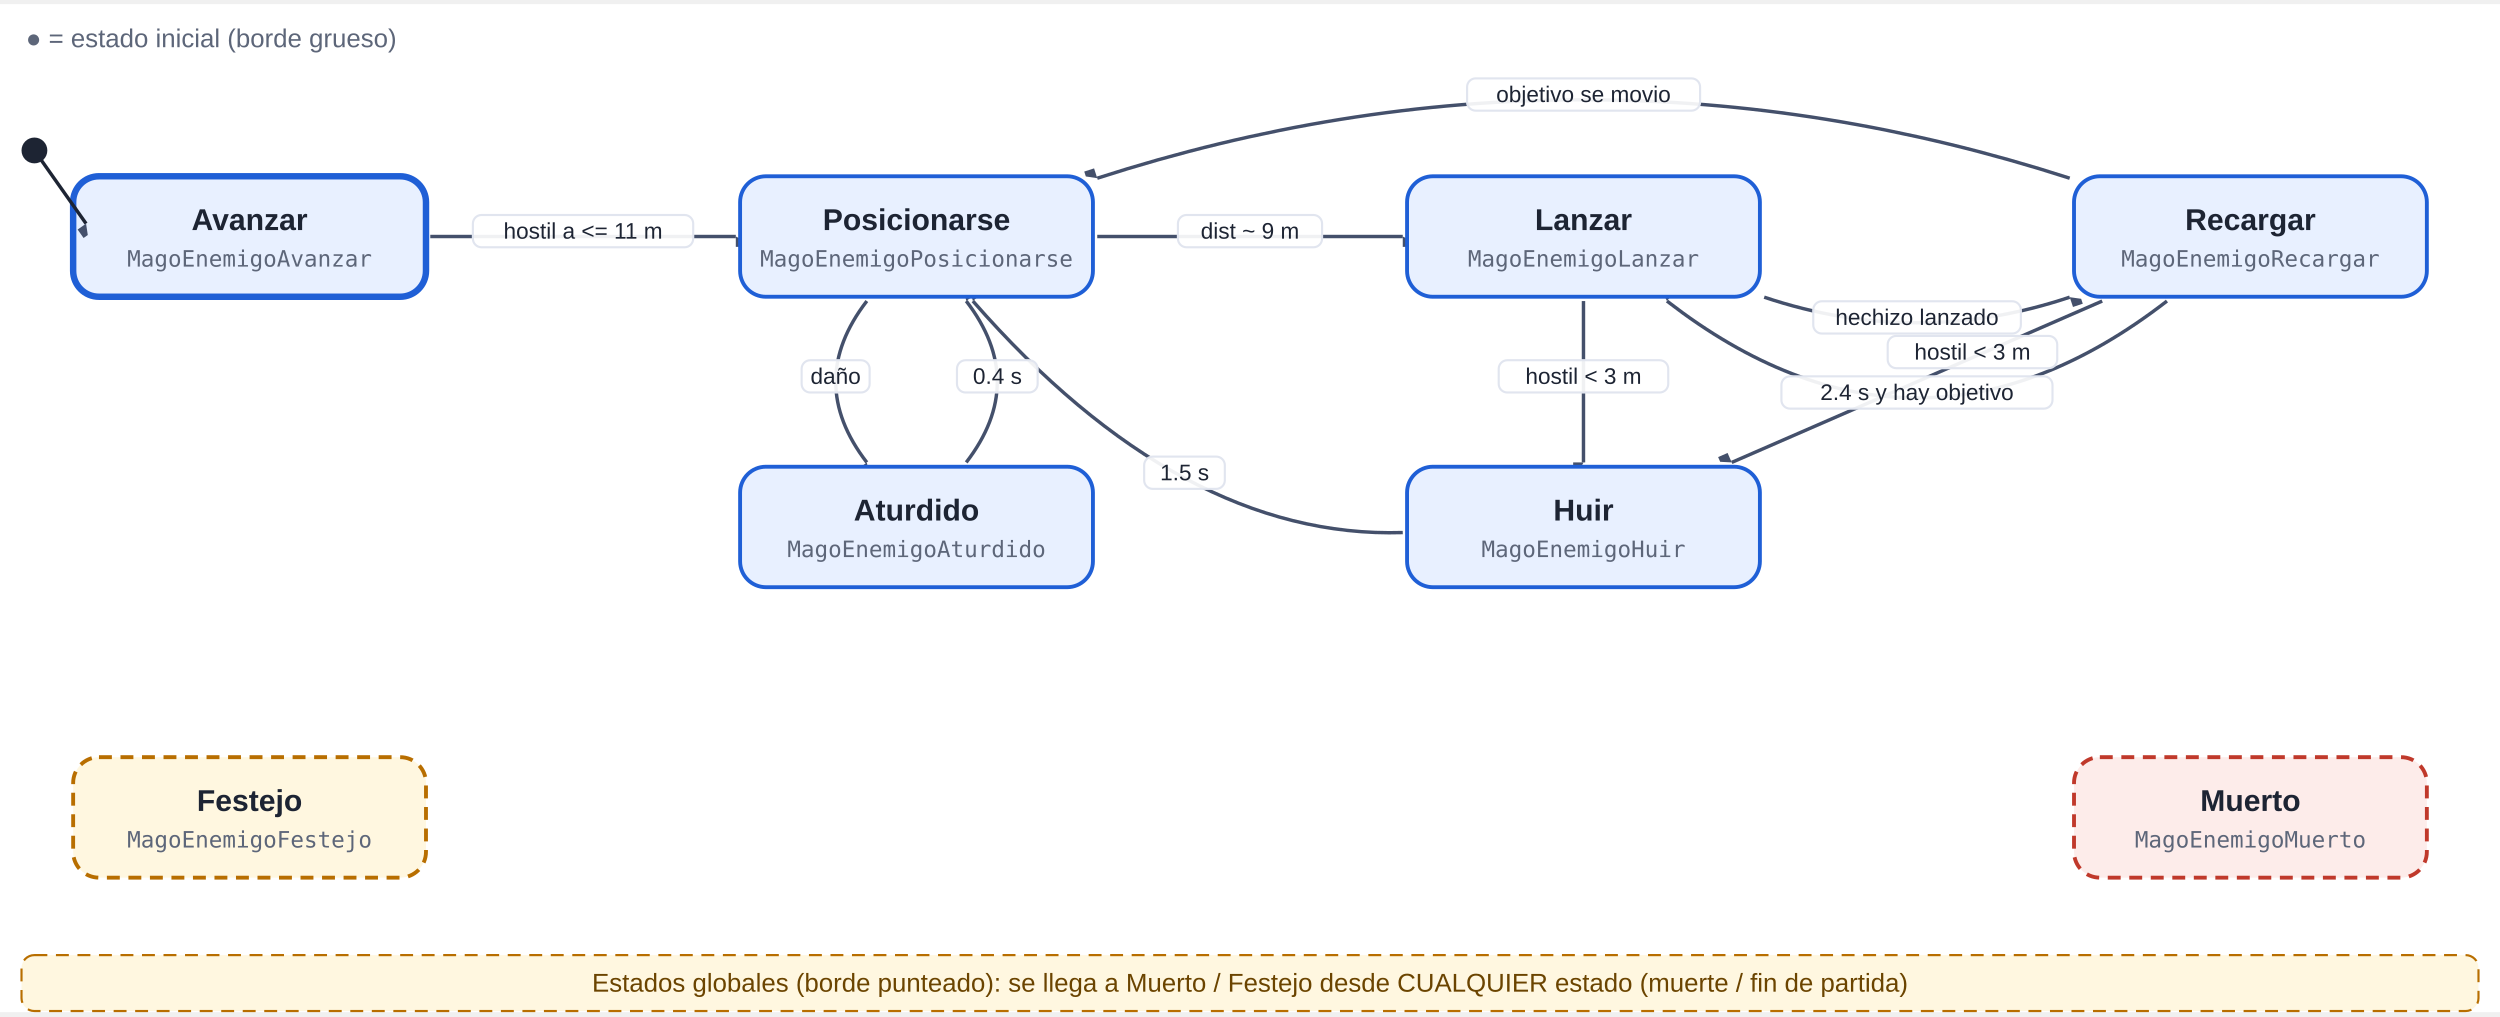
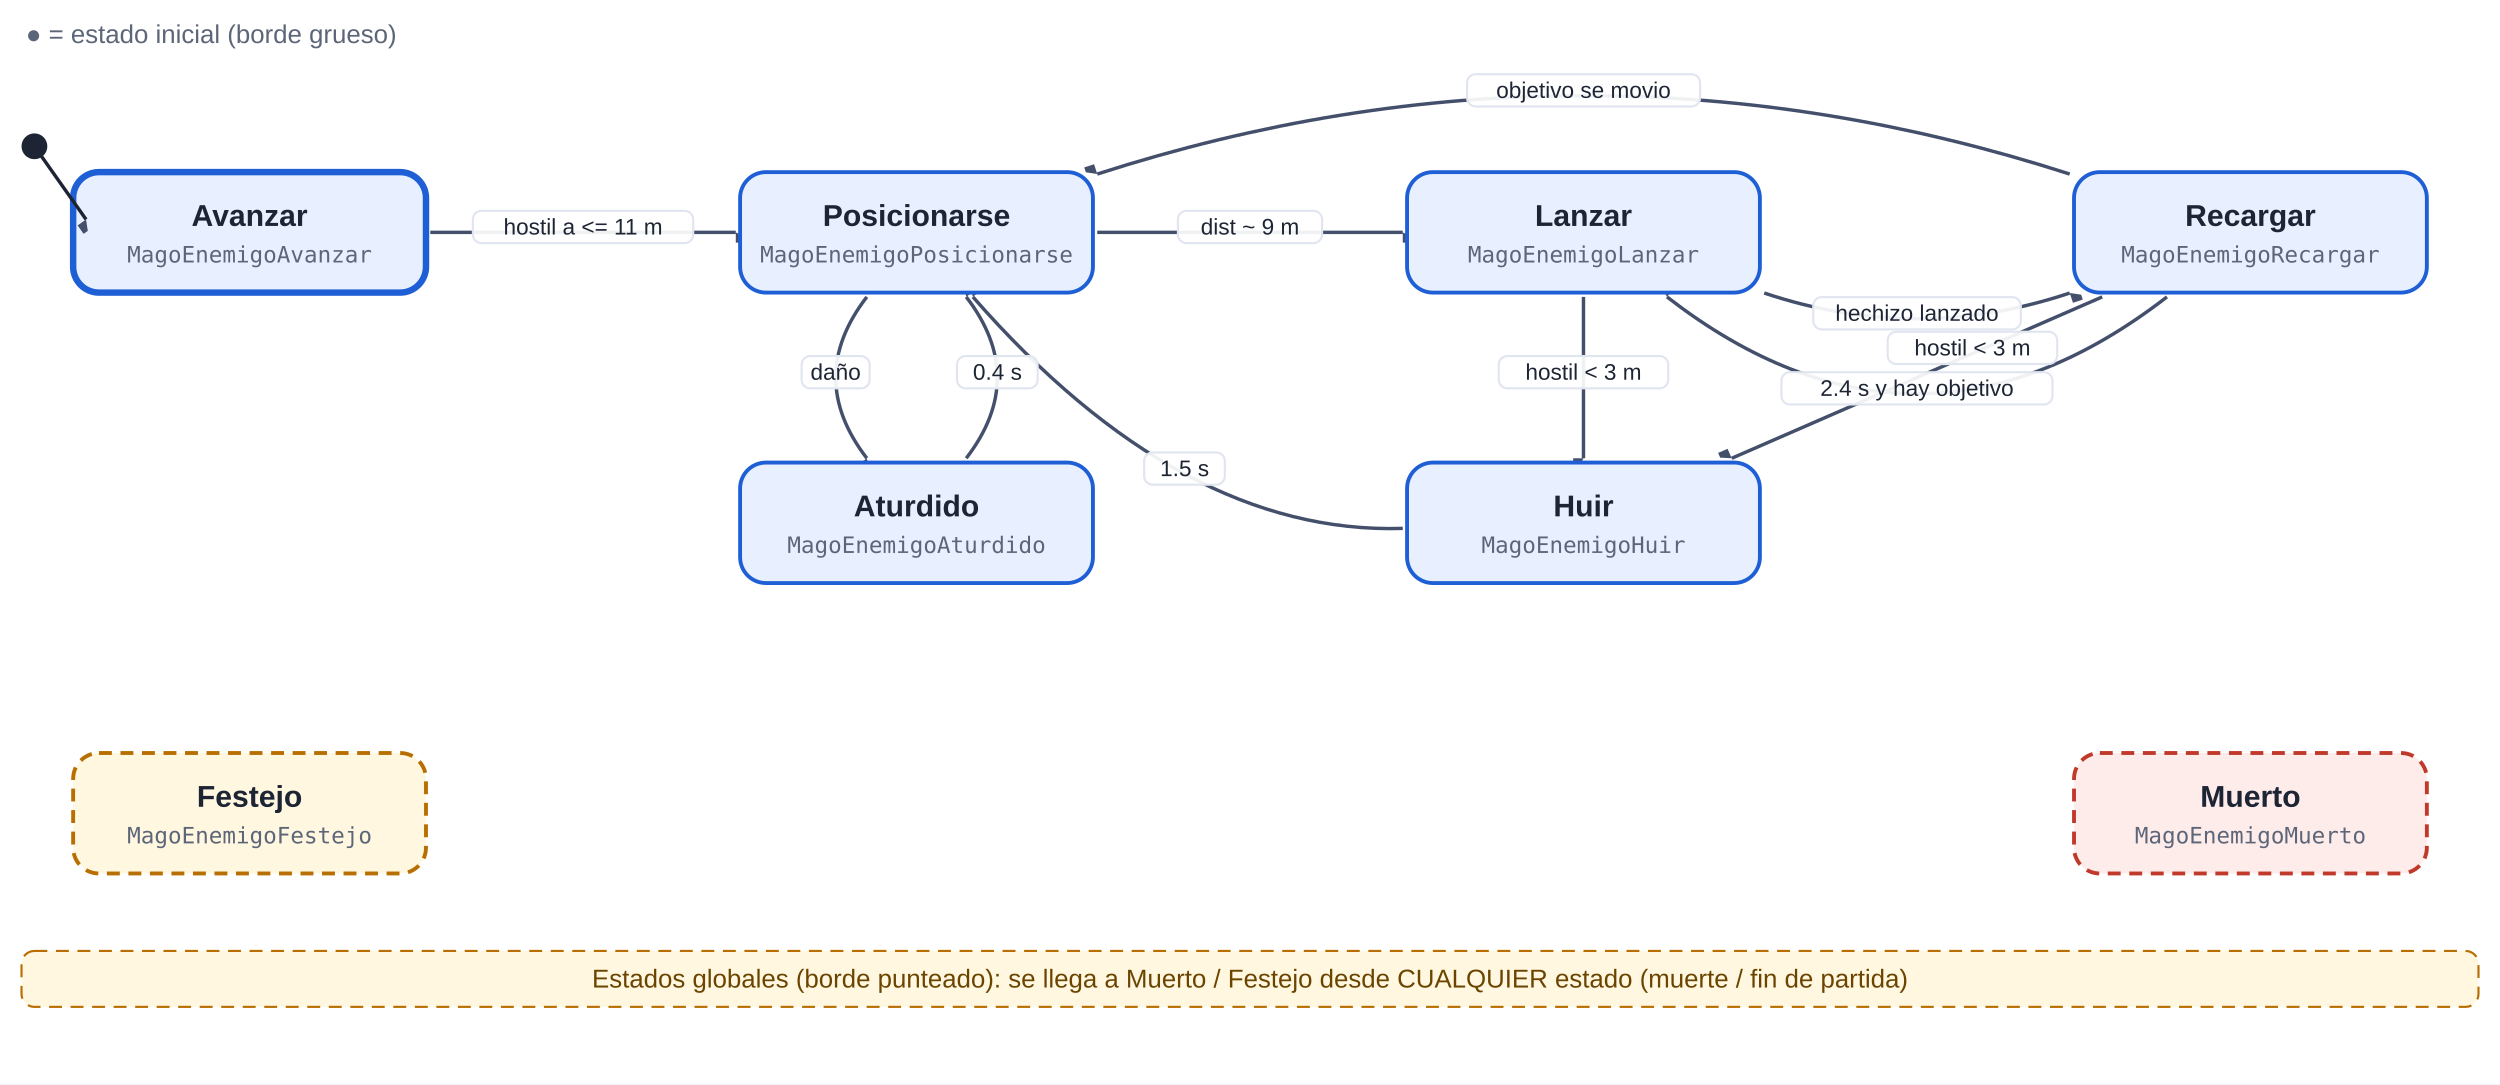
- <svg xmlns="http://www.w3.org/2000/svg" aria-label="Diagrama de estados de Mago enemigo" role="img" viewbox="0 0 1162 476" width="1162">
-   <rect width="100%" height="100%" fill="#ffffff" />
+ <svg xmlns="http://www.w3.org/2000/svg" viewBox="0 0 1162 504" width="1162" height="504" aria-label="Diagrama de estados de Mago enemigo" role="img">
+   <rect x="0" y="0" width="1162" height="504" fill="#ffffff" />
  <defs>
    <marker id="d5" markerheight="8" markerwidth="8" orient="auto-start-reverse" refx="9" refy="5" viewbox="0 0 10 10">
      <path d="M0,0 L10,5 L0,10 z" fill="#44506b" />
    </marker>
  </defs>
  <path d="M200.0,108.0 L342.0,108.0" fill="none" marker-end="url(#d5)" stroke="#44506b" stroke-width="1.6" />
  <path d="M510.0,108.0 L652.0,108.0" fill="none" marker-end="url(#d5)" stroke="#44506b" stroke-width="1.6" />
  <path d="M820.0,136.2 Q891.0,160.0 962.0,136.2" fill="none" marker-end="url(#d5)" stroke="#44506b" stroke-width="1.6" />
  <path d="M1007.2,138.0 Q891.0,228.0 774.8,138.0" fill="none" marker-end="url(#d5)" stroke="#44506b" stroke-width="1.6" />
  <path d="M962.0,80.9 Q736.0,8.0 510.0,80.9" fill="none" marker-end="url(#d5)" stroke="#44506b" stroke-width="1.6" />
  <path d="M736.0,138.0 L736.0,213.0" fill="none" marker-end="url(#d5)" stroke="#44506b" stroke-width="1.6" />
  <path d="M977.1,138.0 L804.9,213.0" fill="none" marker-end="url(#d5)" stroke="#44506b" stroke-width="1.6" />
  <path d="M652.0,245.6 Q549.1,248.8 452.2,138.0" fill="none" marker-end="url(#d5)" stroke="#44506b" stroke-width="1.6" />
  <path d="M402.9,138.0 Q374.0,175.5 402.9,213.0" fill="none" marker-end="url(#d5)" stroke="#44506b" stroke-width="1.6" />
  <path d="M449.1,213.0 Q478.0,175.5 449.1,138.0" fill="none" marker-end="url(#d5)" stroke="#44506b" stroke-width="1.6" />
  <rect fill="#e8f0ff" height="56" rx="12" stroke="#1f5fd6" stroke-width="3" width="164" x="34.0" y="80.0" />
  <text fill="#1d2433" font-family="system-ui,Arial,sans-serif" font-size="14" font-weight="700" text-anchor="middle" x="116.0" y="105.0">Avanzar</text>
  <text fill="#5d6679" font-family="ui-monospace,Consolas,monospace" font-size="10.5" text-anchor="middle" x="116.0" y="122.0">MagoEnemigoAvanzar</text>
  <circle cx="16.0" cy="68.0" fill="#1d2433" r="6" />
  <path d="M16.0,68.0 L40.0,102.0" marker-end="url(#d5)" stroke="#1d2433" stroke-width="1.6" />
  <rect fill="#e8f0ff" height="56" rx="12" stroke="#1f5fd6" stroke-width="1.8" width="164" x="344.0" y="80.0" />
  <text fill="#1d2433" font-family="system-ui,Arial,sans-serif" font-size="14" font-weight="700" text-anchor="middle" x="426.0" y="105.0">Posicionarse</text>
  <text fill="#5d6679" font-family="ui-monospace,Consolas,monospace" font-size="10.5" text-anchor="middle" x="426.0" y="122.0">MagoEnemigoPosicionarse</text>
  <rect fill="#e8f0ff" height="56" rx="12" stroke="#1f5fd6" stroke-width="1.8" width="164" x="654.0" y="80.0" />
  <text fill="#1d2433" font-family="system-ui,Arial,sans-serif" font-size="14" font-weight="700" text-anchor="middle" x="736.0" y="105.0">Lanzar</text>
  <text fill="#5d6679" font-family="ui-monospace,Consolas,monospace" font-size="10.5" text-anchor="middle" x="736.0" y="122.0">MagoEnemigoLanzar</text>
  <rect fill="#e8f0ff" height="56" rx="12" stroke="#1f5fd6" stroke-width="1.8" width="164" x="964.0" y="80.0" />
  <text fill="#1d2433" font-family="system-ui,Arial,sans-serif" font-size="14" font-weight="700" text-anchor="middle" x="1046.0" y="105.0">Recargar</text>
  <text fill="#5d6679" font-family="ui-monospace,Consolas,monospace" font-size="10.5" text-anchor="middle" x="1046.0" y="122.0">MagoEnemigoRecargar</text>
  <rect fill="#e8f0ff" height="56" rx="12" stroke="#1f5fd6" stroke-width="1.8" width="164" x="654.0" y="215.0" />
  <text fill="#1d2433" font-family="system-ui,Arial,sans-serif" font-size="14" font-weight="700" text-anchor="middle" x="736.0" y="240.0">Huir</text>
  <text fill="#5d6679" font-family="ui-monospace,Consolas,monospace" font-size="10.5" text-anchor="middle" x="736.0" y="257.0">MagoEnemigoHuir</text>
  <rect fill="#e8f0ff" height="56" rx="12" stroke="#1f5fd6" stroke-width="1.8" width="164" x="344.0" y="215.0" />
  <text fill="#1d2433" font-family="system-ui,Arial,sans-serif" font-size="14" font-weight="700" text-anchor="middle" x="426.0" y="240.0">Aturdido</text>
  <text fill="#5d6679" font-family="ui-monospace,Consolas,monospace" font-size="10.5" text-anchor="middle" x="426.0" y="257.0">MagoEnemigoAturdido</text>
  <rect fill="#fff7e0" height="56" rx="12" stroke="#b86e00" stroke-dasharray="6 4" stroke-width="1.8" width="164" x="34.0" y="350.0" />
  <text fill="#1d2433" font-family="system-ui,Arial,sans-serif" font-size="14" font-weight="700" text-anchor="middle" x="116.0" y="375.0">Festejo</text>
  <text fill="#5d6679" font-family="ui-monospace,Consolas,monospace" font-size="10.5" text-anchor="middle" x="116.0" y="392.0">MagoEnemigoFestejo</text>
  <rect fill="#fdecea" height="56" rx="12" stroke="#c0392b" stroke-dasharray="6 4" stroke-width="1.8" width="164" x="964.0" y="350.0" />
  <text fill="#1d2433" font-family="system-ui,Arial,sans-serif" font-size="14" font-weight="700" text-anchor="middle" x="1046.0" y="375.0">Muerto</text>
  <text fill="#5d6679" font-family="ui-monospace,Consolas,monospace" font-size="10.5" text-anchor="middle" x="1046.0" y="392.0">MagoEnemigoMuerto</text>
  <rect fill="#fff" fill-opacity=".92" height="15" rx="4" stroke="#e1e5ef" width="102.4" x="219.8" y="98.0" />
  <text fill="#1d2433" font-family="system-ui,Arial,sans-serif" font-size="10.5" text-anchor="middle" x="271.0" y="109.0">hostil a &lt;= 11 m</text>
  <rect fill="#fff" fill-opacity=".92" height="15" rx="4" stroke="#e1e5ef" width="67.0" x="547.5" y="98.0" />
  <text fill="#1d2433" font-family="system-ui,Arial,sans-serif" font-size="10.5" text-anchor="middle" x="581.0" y="109.0">dist ~ 9 m</text>
  <rect fill="#fff" fill-opacity=".92" height="15" rx="4" stroke="#e1e5ef" width="96.5" x="842.8" y="138.1" />
  <text fill="#1d2433" font-family="system-ui,Arial,sans-serif" font-size="10.5" text-anchor="middle" x="891.0" y="149.1">hechizo lanzado</text>
  <rect fill="#fff" fill-opacity=".92" height="15" rx="4" stroke="#e1e5ef" width="126.0" x="828.0" y="173.0" />
  <text fill="#1d2433" font-family="system-ui,Arial,sans-serif" font-size="10.5" text-anchor="middle" x="891.0" y="184.0">2.4 s y hay objetivo</text>
  <rect fill="#fff" fill-opacity=".92" height="15" rx="4" stroke="#e1e5ef" width="108.3" x="681.9" y="34.5" />
  <text fill="#1d2433" font-family="system-ui,Arial,sans-serif" font-size="10.5" text-anchor="middle" x="736.0" y="45.5">objetivo se movio</text>
  <rect fill="#fff" fill-opacity=".92" height="15" rx="4" stroke="#e1e5ef" width="78.8" x="696.6" y="165.5" />
  <text fill="#1d2433" font-family="system-ui,Arial,sans-serif" font-size="10.5" text-anchor="middle" x="736.0" y="176.5">hostil &lt; 3 m</text>
  <rect fill="#fff" fill-opacity=".92" height="15" rx="4" stroke="#e1e5ef" width="78.8" x="877.4" y="154.2" />
  <text fill="#1d2433" font-family="system-ui,Arial,sans-serif" font-size="10.5" text-anchor="middle" x="916.8" y="165.2">hostil &lt; 3 m</text>
  <rect fill="#fff" fill-opacity=".92" height="15" rx="4" stroke="#e1e5ef" width="37.5" x="531.8" y="210.3" />
  <text fill="#1d2433" font-family="system-ui,Arial,sans-serif" font-size="10.5" text-anchor="middle" x="550.6" y="221.3">1.5 s</text>
  <rect fill="#fff" fill-opacity=".92" height="15" rx="4" stroke="#e1e5ef" width="31.6" x="372.6" y="165.5" />
  <text fill="#1d2433" font-family="system-ui,Arial,sans-serif" font-size="10.5" text-anchor="middle" x="388.4" y="176.5">daño</text>
  <rect fill="#fff" fill-opacity=".92" height="15" rx="4" stroke="#e1e5ef" width="37.5" x="444.8" y="165.5" />
  <text fill="#1d2433" font-family="system-ui,Arial,sans-serif" font-size="10.5" text-anchor="middle" x="463.6" y="176.5">0.4 s</text>
  <rect fill="#fff7e0" height="26" rx="6" stroke="#b86e00" stroke-dasharray="6 4" width="1142" x="10" y="442" />
  <text fill="#6b4400" font-family="system-ui,Arial,sans-serif" font-size="12" text-anchor="middle" x="581" y="459">Estados globales (borde punteado): se llega a Muerto / Festejo desde CUALQUIER estado (muerte / fin de partida)</text>
  <text fill="#5d6679" font-family="system-ui,Arial,sans-serif" font-size="12" x="12" y="20">● = estado inicial (borde grueso)</text>
</svg>
